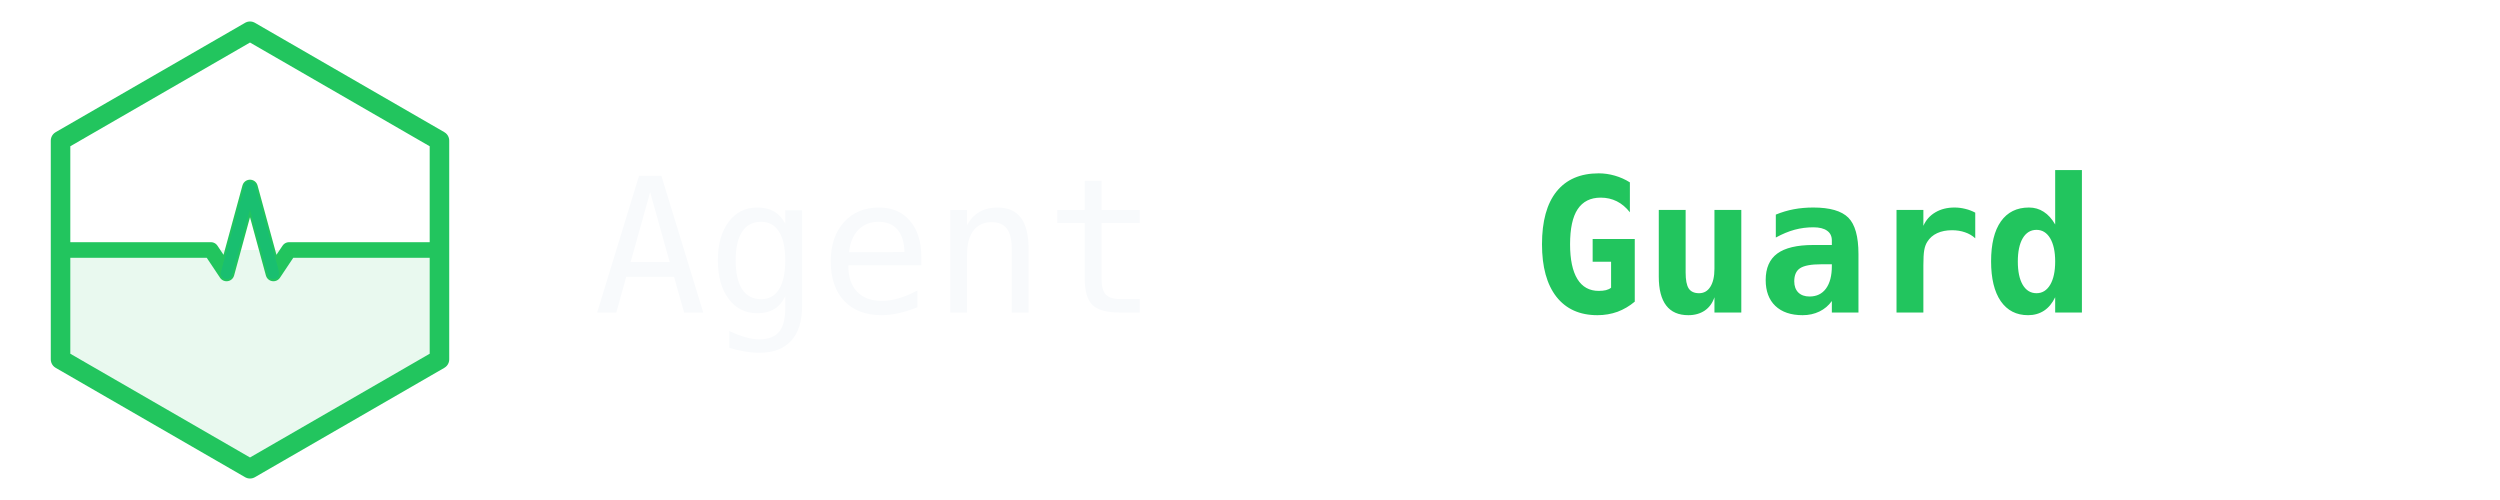
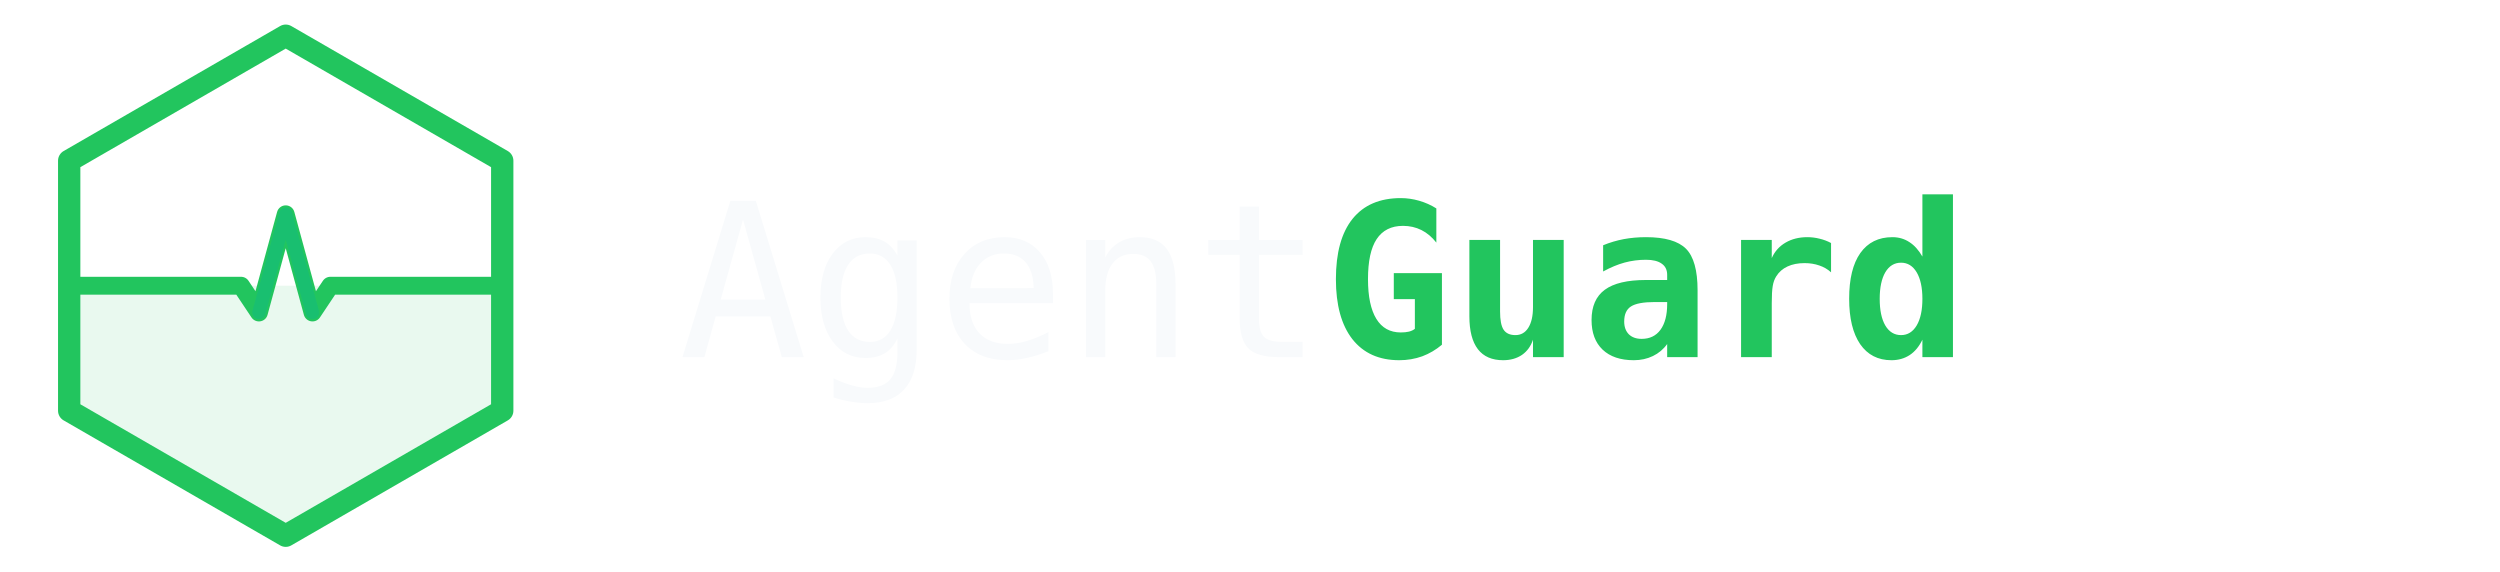
- <svg xmlns="http://www.w3.org/2000/svg" viewBox="0 0 320 64" fill="none">
+ <svg xmlns="http://www.w3.org/2000/svg" viewBox="0 0 280 64" fill="none">
  <polygon points="7.75,32 7.75,46 32,60 56.25,46 56.25,32" fill="#22C55E" fill-opacity="0.1" />
  <polygon points="32,4 56.25,18 56.25,46 32,60 7.75,46 7.75,18" stroke="#22C55E" stroke-width="2.5" stroke-linecap="round" stroke-linejoin="round" fill="none" />
  <polyline points="7.75,32 27,32 29,35 32,24 35,35 37,32 56.25,32" stroke="#22C55E" stroke-width="2" stroke-linecap="round" stroke-linejoin="round" fill="none" />
  <polyline points="29,35 32,24 35,35" stroke="#10B981" stroke-width="1.5" stroke-linecap="round" stroke-linejoin="round" fill="none" opacity="0.5" />
-   <text x="76" y="40" font-family="'JetBrains Mono', 'SF Mono', 'Fira Code', monospace" font-size="24" font-weight="400" fill="#F8FAFC">Agent</text>
-   <text x="196" y="40" font-family="'JetBrains Mono', 'SF Mono', 'Fira Code', monospace" font-size="24" font-weight="700" fill="#22C55E">Guard</text>
+   <text x="76" y="40" font-family="'JetBrains Mono', 'SF Mono', 'Fira Code', monospace" font-size="24" font-weight="400" fill="#F8FAFC">Agent<tspan font-weight="700" fill="#22C55E">Guard</tspan>
+   </text>
</svg>
